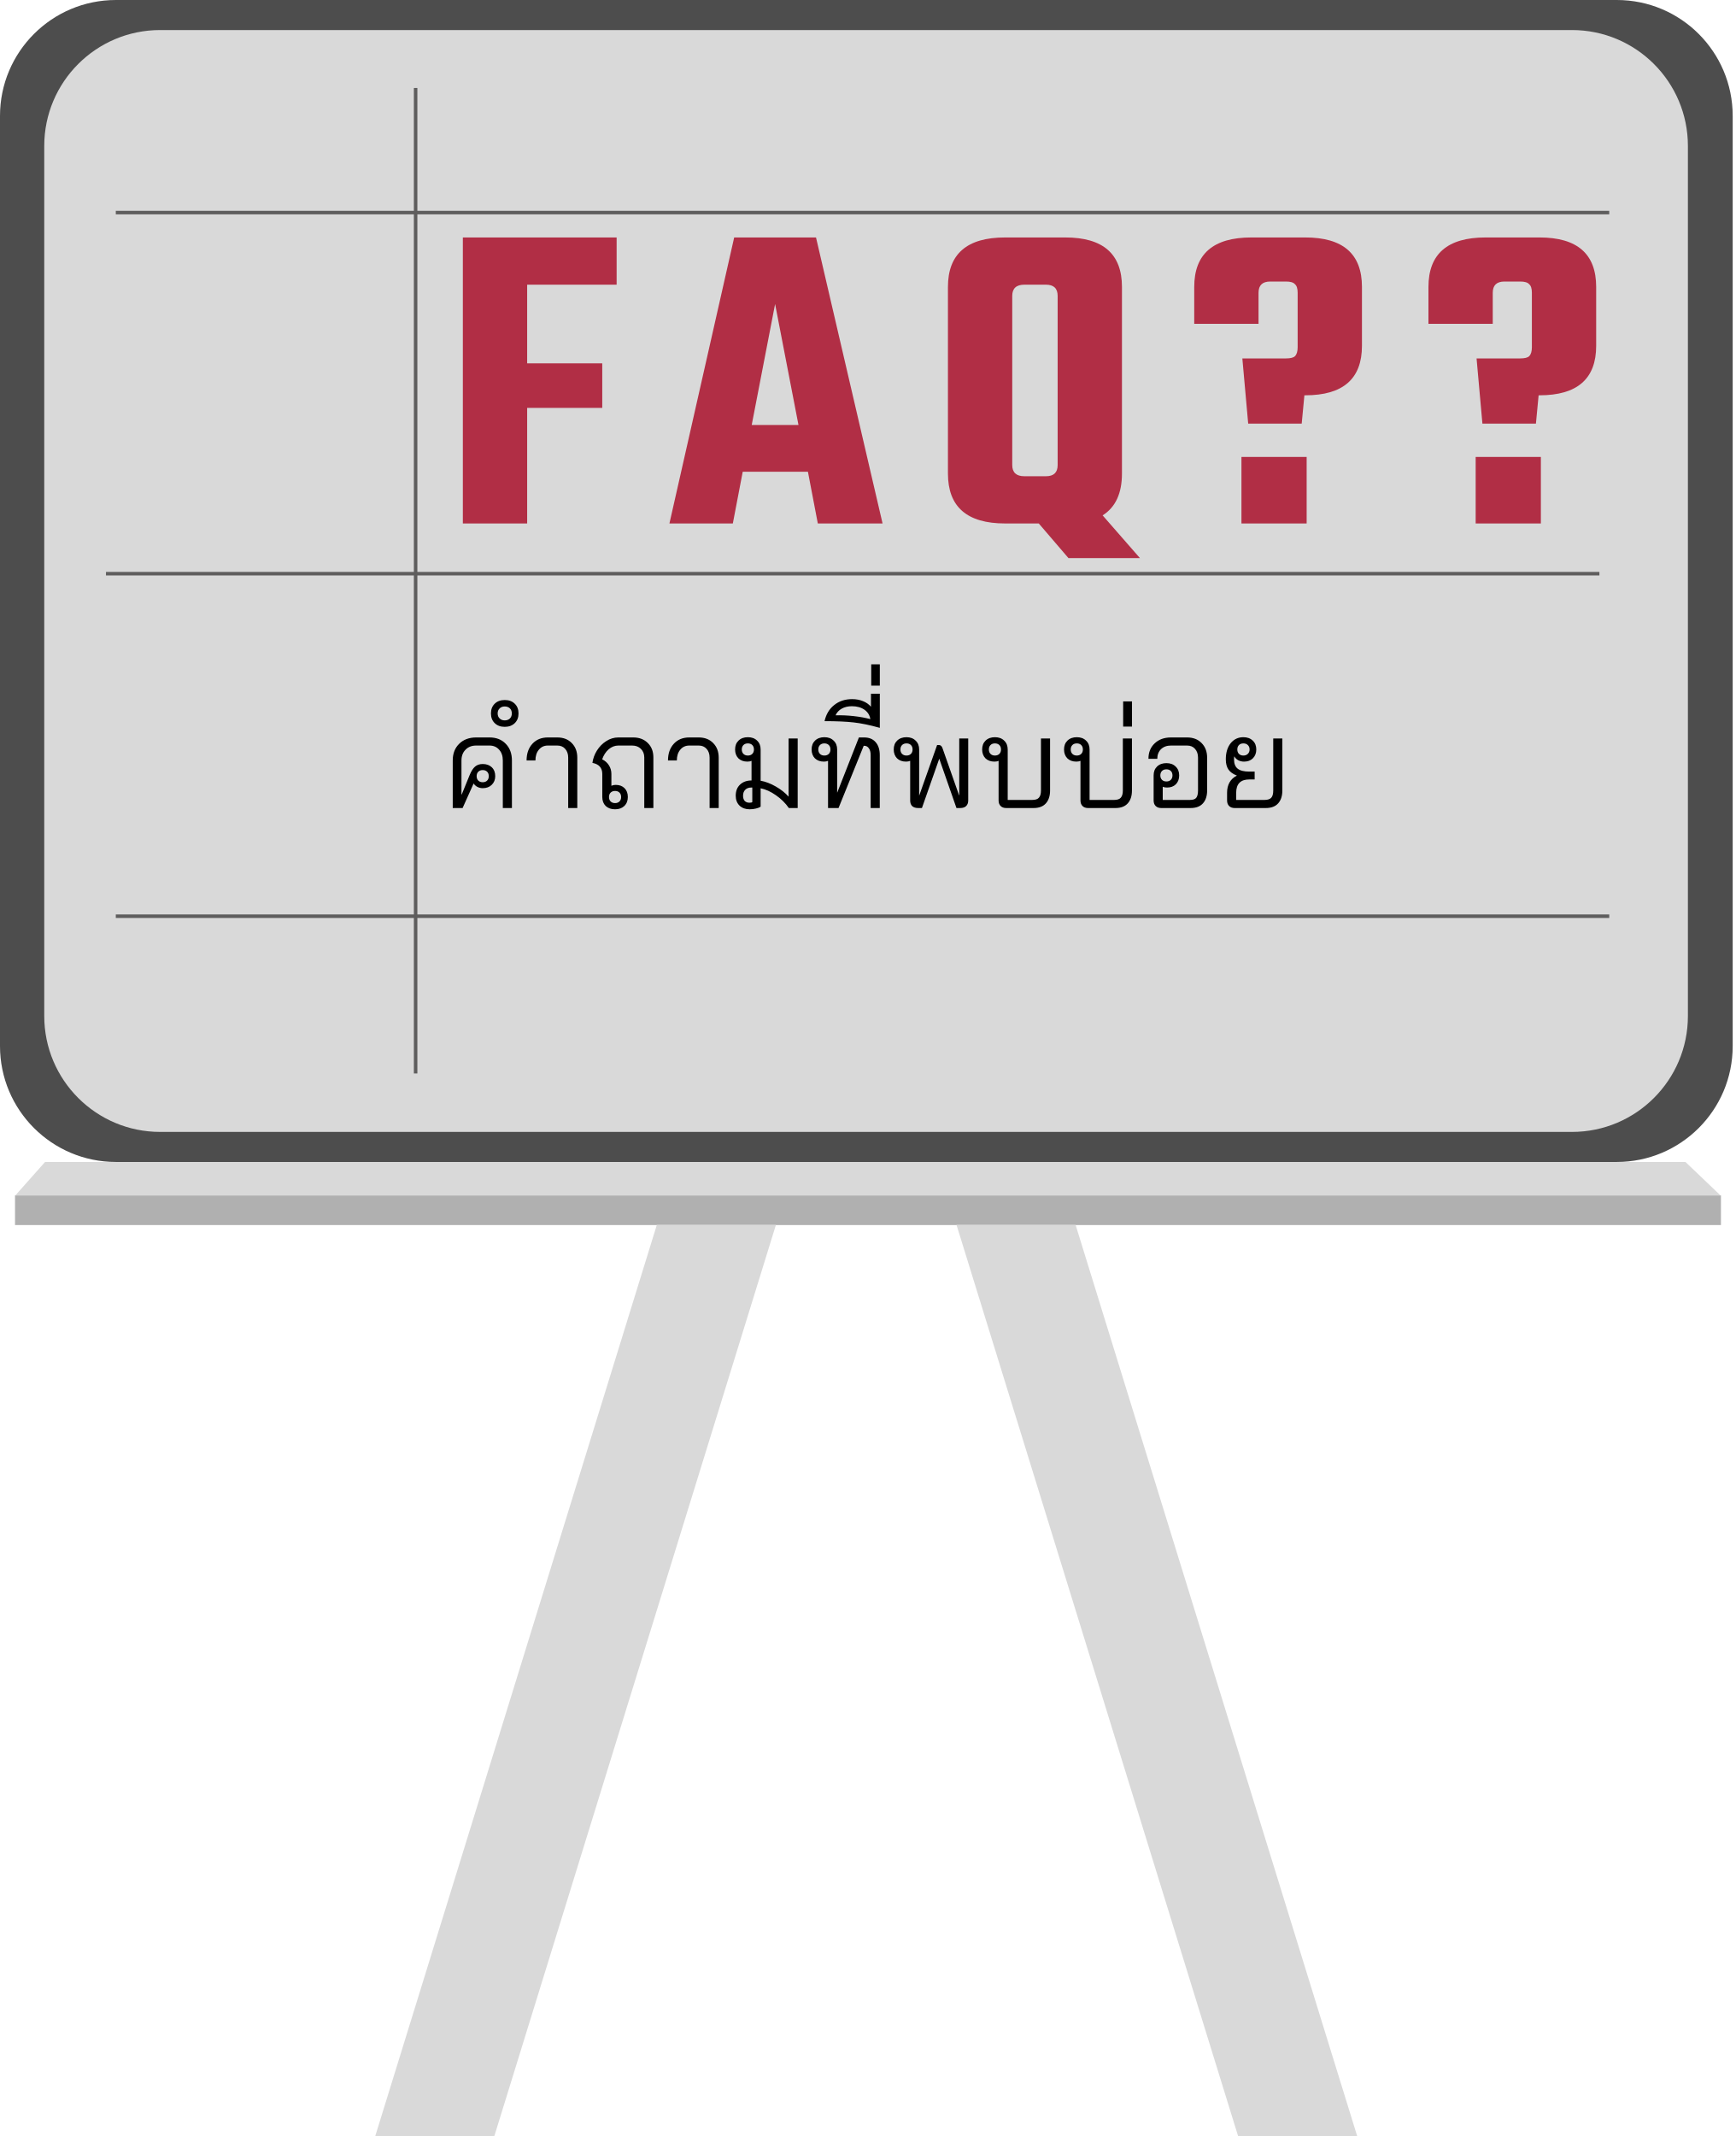
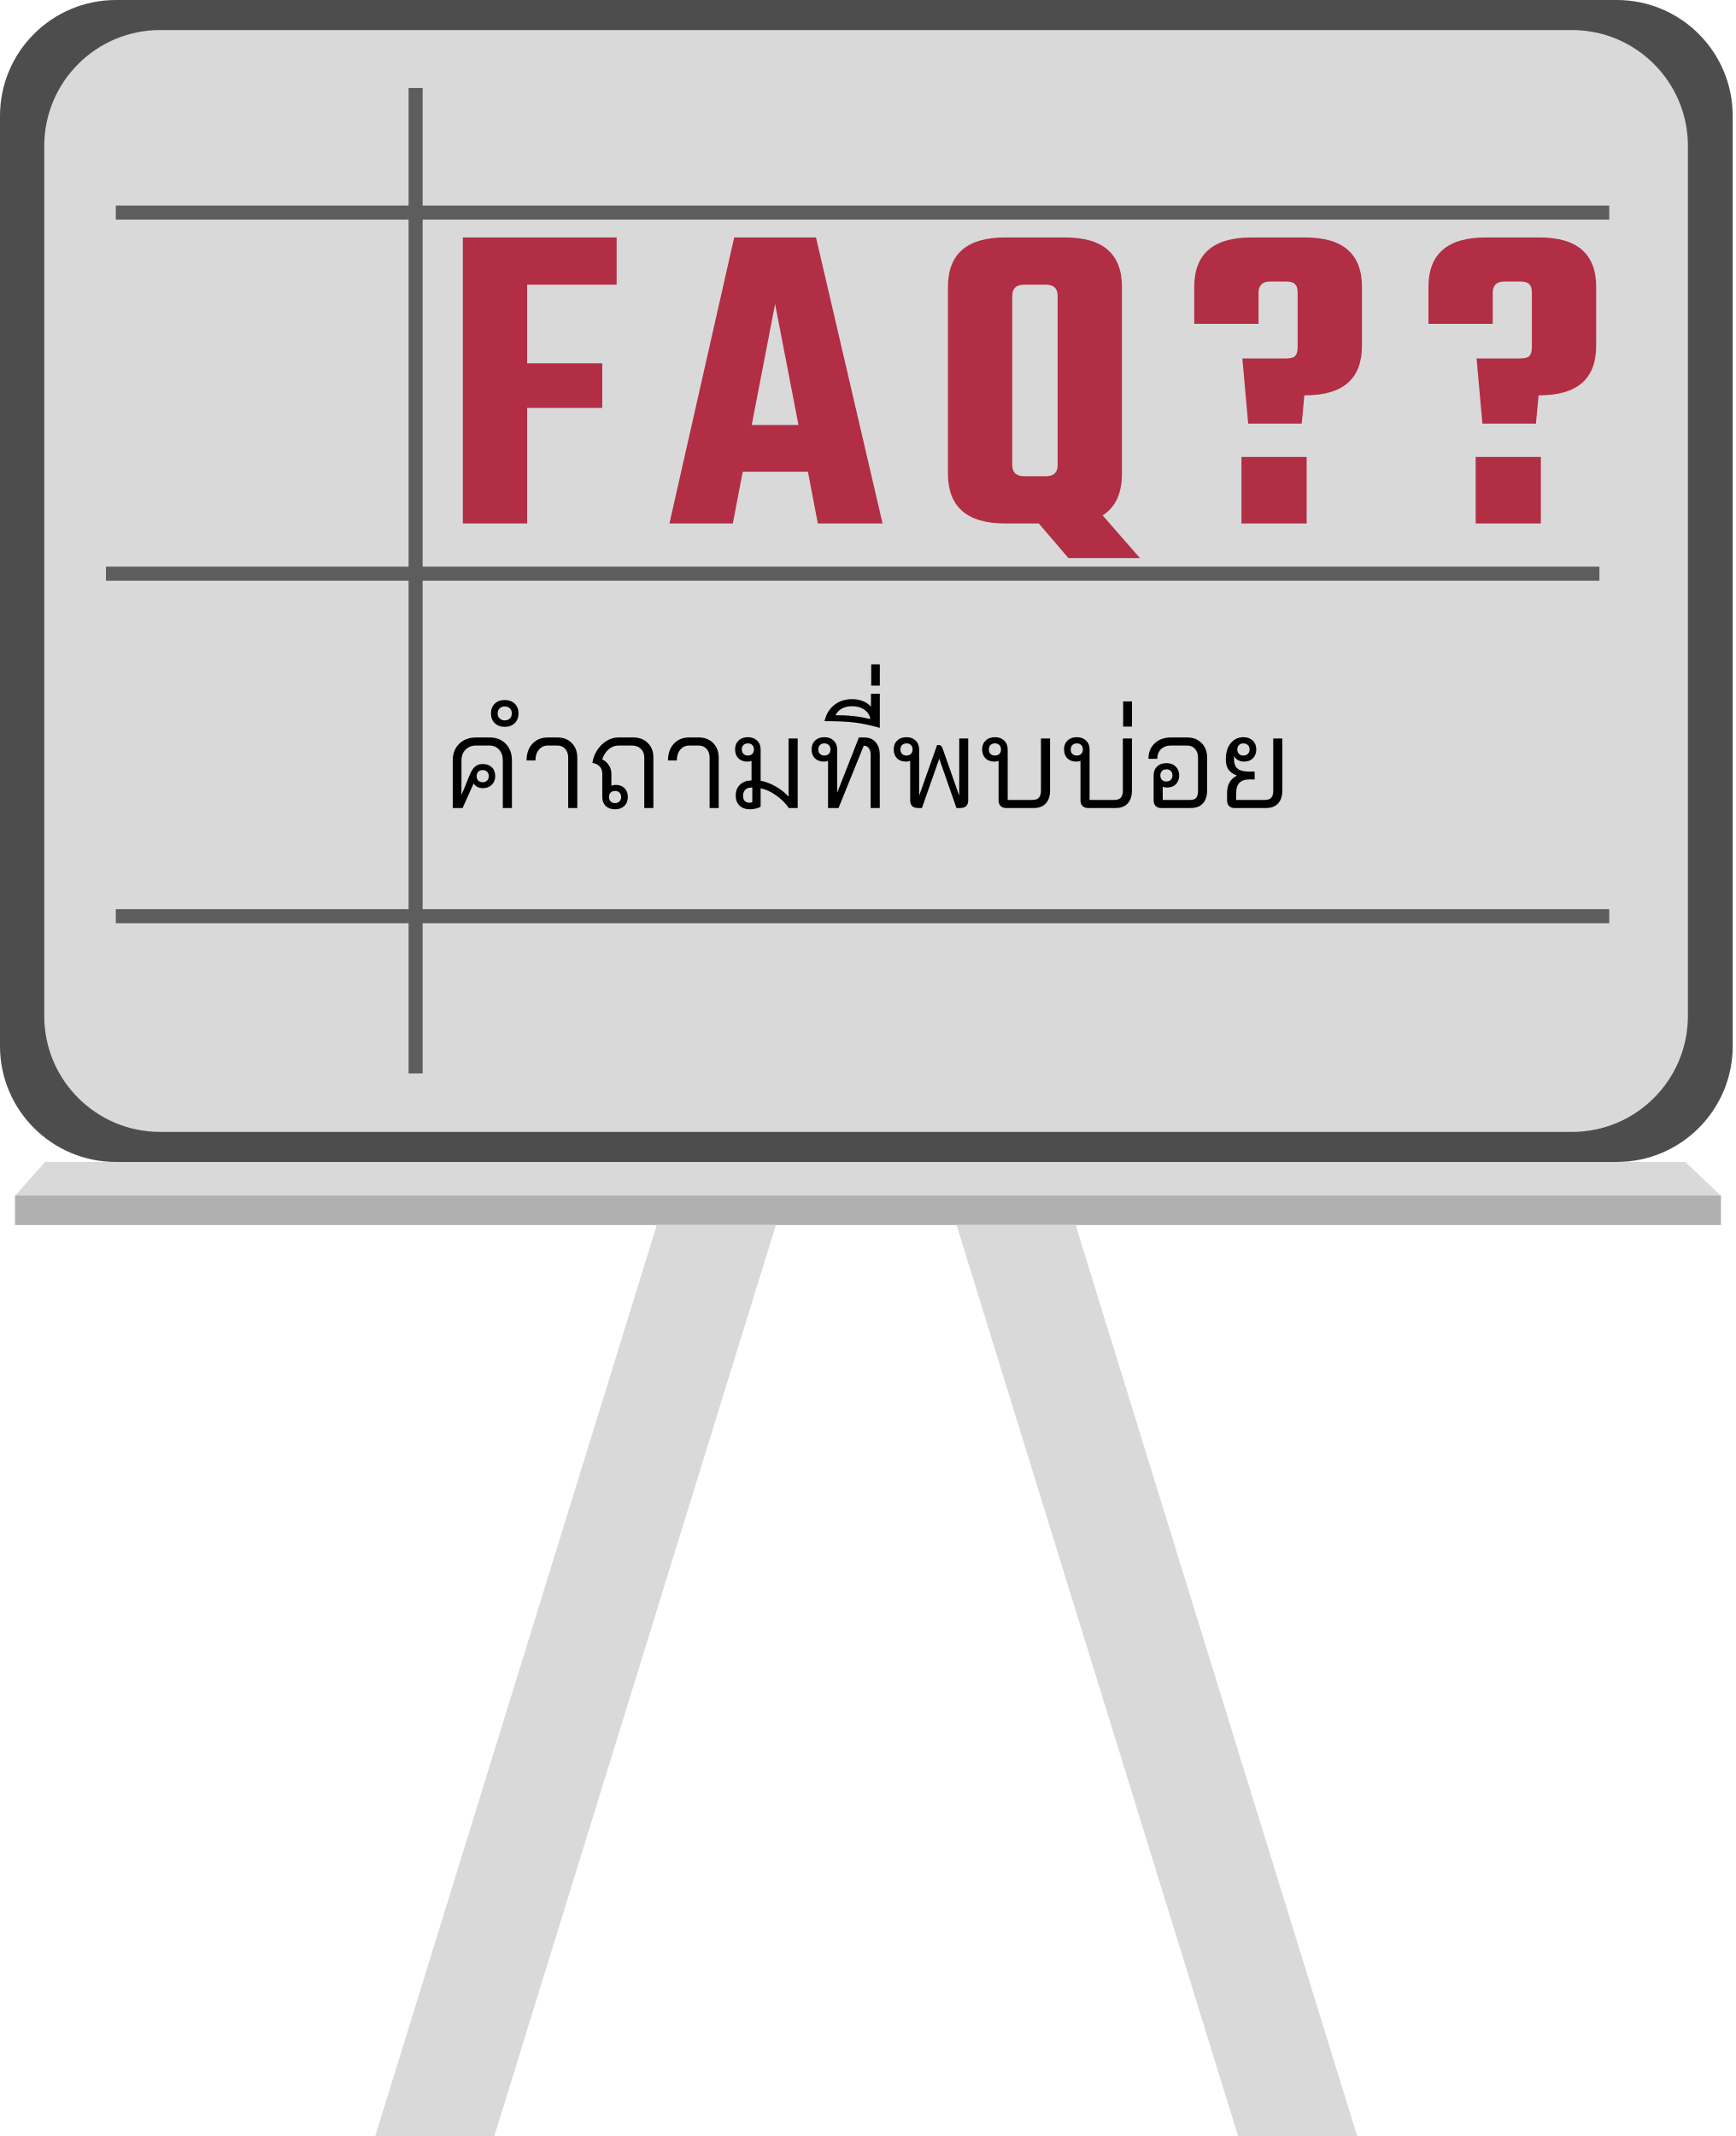
<svg xmlns="http://www.w3.org/2000/svg" width="494" height="608" viewBox="0 0 494 608" fill="none">
  <rect width="493.242" height="330.746" rx="33" fill="#4D4D4D" />
  <path d="M12.596 41.553C12.596 23.327 27.371 8.553 45.596 8.553H447.492C465.717 8.553 480.492 23.327 480.492 41.553V289.194C480.492 307.419 465.717 322.194 447.492 322.194H45.596C27.371 322.194 12.596 307.419 12.596 289.194V41.553Z" fill="#D9D9D9" />
  <mask id="mask0_2003_3360" style="mask-type:alpha" maskUnits="userSpaceOnUse" x="12" y="8" width="469" height="315">
    <path d="M12.702 41.468C12.702 23.242 27.477 8.468 45.702 8.468H447.598C465.823 8.468 480.598 23.242 480.598 41.468V289.109C480.598 307.334 465.823 322.109 447.598 322.109H45.702C27.477 322.109 12.702 307.334 12.702 289.109V41.468Z" fill="#D9D9D9" />
  </mask>
  <g mask="url(#mask0_2003_3360)">
-     <line x1="118.313" y1="25.036" x2="118.313" y2="305.555" stroke="#5E5D5D" strokeWidth="4" />
-     <line x1="32.965" y1="60.511" x2="458.099" y2="60.511" stroke="#5E5D5D" strokeWidth="4" />
-     <line x1="30.166" y1="163.295" x2="455.3" y2="163.295" stroke="#5E5D5D" strokeWidth="4" />
-     <line x1="32.965" y1="260.793" x2="458.099" y2="260.793" stroke="#5E5D5D" strokeWidth="4" />
+     <line x1="118.313" y1="25.036" x2="118.313" y2="305.555" stroke="#5E5D5D" stroke-width="4" />
+     <line x1="32.965" y1="60.511" x2="458.099" y2="60.511" stroke="#5E5D5D" stroke-width="4" />
+     <line x1="30.166" y1="163.295" x2="455.3" y2="163.295" stroke="#5E5D5D" stroke-width="4" />
+     <line x1="32.965" y1="260.793" x2="458.099" y2="260.793" stroke="#5E5D5D" stroke-width="4" />
  </g>
  <path d="M479.791 330.746H12.828L4.198 340.465H489.976L479.791 330.746Z" fill="#D9D9D9" />
  <path d="M4.275 348.706V340.309H489.898V348.706H4.275Z" fill="#B0B0B0" />
  <path d="M186.987 348.628H220.886L140.726 608H106.828L186.987 348.628Z" fill="#D9D9D9" />
  <path d="M306.178 348.628H272.28L352.439 608H386.338L306.178 348.628Z" fill="#D9D9D9" />
  <path d="M175.536 81.032H150.064V103.432H171.44V116.104H150.064V149H131.76V67.592H175.536V81.032ZM232.805 149L229.989 134.28H211.429L208.613 149H190.565L208.997 67.592H232.293L251.237 149H232.805ZM213.989 120.968H227.301L220.645 86.536L213.989 120.968ZM286.104 149C275.267 149 269.848 144.264 269.848 134.792V81.672C269.848 72.285 275.267 67.592 286.104 67.592H303.256C314.008 67.592 319.384 72.285 319.384 81.672V134.792C319.384 140.424 317.549 144.392 313.88 146.696L324.504 158.856H304.152L295.704 149H286.104ZM288.152 84.232V132.36C288.152 134.493 289.304 135.56 291.608 135.56H297.752C299.971 135.56 301.08 134.493 301.08 132.36V84.232C301.08 82.099 299.971 81.032 297.752 81.032H291.608C289.304 81.032 288.152 82.099 288.152 84.232ZM356.216 67.592H371.576C382.328 67.592 387.704 72.285 387.704 81.672V98.44C387.704 107.827 382.328 112.52 371.576 112.52H371.32L370.552 120.584H355.32L353.656 102.024H366.072C367.352 102.024 368.205 101.811 368.632 101.384C369.144 100.872 369.4 100.019 369.4 98.824V83.336C369.4 82.141 369.144 81.331 368.632 80.904C368.205 80.392 367.352 80.136 366.072 80.136H361.592C359.373 80.136 358.264 81.203 358.264 83.336V92.168H339.96V81.672C339.96 72.285 345.379 67.592 356.216 67.592ZM353.4 149V130.056H371.96V149H353.4ZM422.891 67.592H438.251C449.003 67.592 454.379 72.285 454.379 81.672V98.44C454.379 107.827 449.003 112.52 438.251 112.52H437.995L437.227 120.584H421.995L420.331 102.024H432.747C434.027 102.024 434.88 101.811 435.307 101.384C435.819 100.872 436.075 100.019 436.075 98.824V83.336C436.075 82.141 435.819 81.331 435.307 80.904C434.88 80.392 434.027 80.136 432.747 80.136H428.267C426.048 80.136 424.939 81.203 424.939 83.336V92.168H406.635V81.672C406.635 72.285 412.054 67.592 422.891 67.592ZM420.075 149V130.056H438.635V149H420.075Z" fill="#B12E45" />
  <path d="M139.356 209.912C141.276 209.912 142.812 210.512 143.964 211.712C145.14 212.912 145.728 214.496 145.728 216.464V230H143.136V216.464C143.136 215.192 142.788 214.172 142.092 213.404C141.396 212.612 140.484 212.216 139.356 212.216H135.54C134.292 212.216 133.284 212.612 132.516 213.404C131.748 214.172 131.364 215.192 131.364 216.464V226.148H131.436L133.668 220.676C134.148 219.5 134.676 218.672 135.252 218.192C135.828 217.712 136.548 217.472 137.412 217.472C138.492 217.472 139.356 217.784 140.004 218.408C140.652 219.032 140.976 219.872 140.976 220.928C140.976 221.936 140.64 222.764 139.968 223.412C139.32 224.036 138.468 224.348 137.412 224.348C136.884 224.348 136.38 224.228 135.9 223.988C135.444 223.748 135.084 223.424 134.82 223.016L131.688 230H128.88V216.464C128.88 214.496 129.492 212.912 130.716 211.712C131.94 210.512 133.548 209.912 135.54 209.912H139.356ZM137.412 219.2C136.884 219.2 136.464 219.356 136.152 219.668C135.84 219.98 135.684 220.4 135.684 220.928C135.684 221.456 135.84 221.876 136.152 222.188C136.464 222.5 136.884 222.656 137.412 222.656C137.94 222.656 138.36 222.5 138.672 222.188C138.984 221.876 139.14 221.456 139.14 220.928C139.14 220.4 138.984 219.98 138.672 219.668C138.36 219.356 137.94 219.2 137.412 219.2ZM143.682 206.888C142.506 206.888 141.558 206.54 140.838 205.844C140.118 205.148 139.758 204.224 139.758 203.072C139.758 201.92 140.118 200.996 140.838 200.3C141.558 199.604 142.506 199.256 143.682 199.256C144.858 199.256 145.806 199.604 146.526 200.3C147.246 200.996 147.606 201.92 147.606 203.072C147.606 204.224 147.246 205.148 146.526 205.844C145.806 206.54 144.858 206.888 143.682 206.888ZM143.682 205.052C144.282 205.052 144.774 204.872 145.158 204.512C145.518 204.152 145.698 203.672 145.698 203.072C145.698 202.472 145.518 201.992 145.158 201.632C144.774 201.272 144.282 201.092 143.682 201.092C143.082 201.092 142.602 201.272 142.242 201.632C141.858 201.992 141.666 202.472 141.666 203.072C141.666 203.672 141.858 204.152 142.242 204.512C142.602 204.872 143.082 205.052 143.682 205.052ZM161.745 215.672C161.745 214.616 161.457 213.776 160.881 213.152C160.329 212.528 159.585 212.216 158.649 212.216H155.949C154.893 212.216 154.041 212.612 153.393 213.404C152.745 214.172 152.421 215.192 152.421 216.464H149.901C149.901 214.496 150.453 212.912 151.557 211.712C152.661 210.512 154.125 209.912 155.949 209.912H158.649C160.353 209.912 161.721 210.44 162.753 211.496C163.809 212.552 164.337 213.944 164.337 215.672V230H161.745V215.672ZM180.271 209.912C181.975 209.912 183.355 210.44 184.411 211.496C185.467 212.528 185.995 213.896 185.995 215.6V230H183.403V215.6C183.403 214.592 183.079 213.776 182.431 213.152C181.807 212.528 180.979 212.216 179.947 212.216H176.023C175.015 212.216 174.091 212.576 173.251 213.296C172.435 214.016 171.823 214.964 171.415 216.14C172.255 216.548 172.903 217.124 173.359 217.868C173.815 218.588 174.043 219.404 174.043 220.316V223.664C174.427 223.496 174.835 223.412 175.267 223.412C176.323 223.412 177.163 223.724 177.787 224.348C178.411 224.972 178.723 225.812 178.723 226.868C178.723 227.924 178.387 228.776 177.715 229.424C177.067 230.048 176.191 230.36 175.087 230.36C173.983 230.36 173.095 230.048 172.423 229.424C171.775 228.776 171.451 227.924 171.451 226.868V220.316C171.451 218.564 170.515 217.508 168.643 217.148C168.811 215.9 169.243 214.724 169.939 213.62C170.635 212.516 171.511 211.628 172.567 210.956C173.647 210.26 174.799 209.912 176.023 209.912H180.271ZM175.087 225.14C174.559 225.14 174.139 225.296 173.827 225.608C173.515 225.92 173.359 226.34 173.359 226.868C173.359 227.396 173.515 227.816 173.827 228.128C174.139 228.44 174.559 228.596 175.087 228.596C175.615 228.596 176.035 228.44 176.347 228.128C176.659 227.816 176.815 227.396 176.815 226.868C176.815 226.34 176.659 225.92 176.347 225.608C176.035 225.296 175.615 225.14 175.087 225.14ZM201.999 215.672C201.999 214.616 201.711 213.776 201.135 213.152C200.583 212.528 199.839 212.216 198.903 212.216H196.203C195.147 212.216 194.295 212.612 193.647 213.404C192.999 214.172 192.675 215.192 192.675 216.464H190.155C190.155 214.496 190.707 212.912 191.811 211.712C192.915 210.512 194.379 209.912 196.203 209.912H198.903C200.607 209.912 201.975 210.44 203.007 211.496C204.063 212.552 204.591 213.944 204.591 215.672V230H201.999V215.672ZM227.077 210.2V230H224.557C223.597 228.608 222.373 227.396 220.885 226.364C219.421 225.332 217.969 224.672 216.529 224.384V229.604C216.193 229.844 215.749 230.024 215.197 230.144C214.645 230.288 214.045 230.36 213.397 230.36C212.221 230.36 211.261 230.012 210.517 229.316C209.797 228.596 209.437 227.66 209.437 226.508C209.437 225.164 209.845 224.108 210.661 223.34C211.501 222.548 212.593 222.152 213.937 222.152V216.572C213.625 216.716 213.229 216.788 212.749 216.788C211.693 216.788 210.841 216.476 210.193 215.852C209.569 215.204 209.257 214.364 209.257 213.332C209.257 212.276 209.581 211.436 210.229 210.812C210.901 210.164 211.789 209.84 212.893 209.84C213.997 209.84 214.873 210.164 215.521 210.812C216.193 211.436 216.529 212.276 216.529 213.332V222.224C217.945 222.488 219.385 223.04 220.849 223.88C222.313 224.72 223.525 225.68 224.485 226.76V210.2H227.077ZM212.893 215.06C213.421 215.06 213.841 214.904 214.153 214.592C214.465 214.28 214.621 213.86 214.621 213.332C214.621 212.804 214.465 212.384 214.153 212.072C213.841 211.76 213.421 211.604 212.893 211.604C212.365 211.604 211.945 211.76 211.633 212.072C211.321 212.384 211.165 212.804 211.165 213.332C211.165 213.86 211.321 214.28 211.633 214.592C211.945 214.904 212.365 215.06 212.893 215.06ZM214.153 224.168H213.865C213.121 224.168 212.545 224.384 212.137 224.816C211.729 225.224 211.525 225.788 211.525 226.508C211.525 227.132 211.681 227.624 211.993 227.984C212.329 228.32 212.773 228.488 213.325 228.488C213.757 228.488 214.033 228.428 214.153 228.308V224.168ZM246.013 209.912C247.405 209.912 248.485 210.356 249.253 211.244C250.045 212.132 250.441 213.356 250.441 214.916V230H247.849V214.916C247.849 214.1 247.681 213.464 247.345 213.008C247.033 212.528 246.589 212.288 246.013 212.288H245.869L238.705 230H235.717V216.572C235.381 216.716 234.985 216.788 234.529 216.788C233.473 216.788 232.621 216.476 231.973 215.852C231.349 215.204 231.037 214.364 231.037 213.332C231.037 212.276 231.361 211.436 232.009 210.812C232.681 210.164 233.569 209.84 234.673 209.84C235.777 209.84 236.653 210.164 237.301 210.812C237.973 211.436 238.309 212.276 238.309 213.332V225.572H238.345L244.501 209.912H246.013ZM234.673 215.06C235.201 215.06 235.621 214.904 235.933 214.592C236.245 214.28 236.401 213.86 236.401 213.332C236.401 212.804 236.245 212.384 235.933 212.072C235.621 211.76 235.201 211.604 234.673 211.604C234.145 211.604 233.725 211.76 233.413 212.072C233.101 212.384 232.945 212.804 232.945 213.332C232.945 213.86 233.101 214.28 233.413 214.592C233.725 214.904 234.145 215.06 234.673 215.06ZM250.456 197.456V207.176C247.624 206.384 245.128 205.868 242.968 205.628C240.808 205.388 238.06 205.268 234.724 205.268C235.156 203.324 236.068 201.8 237.46 200.696C238.852 199.568 240.556 199.004 242.572 199.004C243.724 199.004 244.756 199.196 245.668 199.58C246.58 199.94 247.336 200.468 247.936 201.164V197.456H250.456ZM237.856 203.612C239.512 203.564 241.216 203.636 242.968 203.828C244.72 204.02 246.316 204.308 247.756 204.692C247.588 203.588 247.036 202.7 246.1 202.028C245.14 201.356 243.94 201.02 242.5 201.02C241.396 201.02 240.436 201.248 239.62 201.704C238.804 202.16 238.216 202.796 237.856 203.612ZM248.008 189.104H250.456V195.152H248.008V189.104ZM275.62 210.2V227.84C275.62 228.536 275.416 229.076 275.008 229.46C274.624 229.82 274.072 230 273.352 230H272.272L267.376 215.96L262.444 230H261.364C260.644 230 260.08 229.82 259.672 229.46C259.288 229.076 259.096 228.536 259.096 227.84V216.572C258.76 216.716 258.364 216.788 257.908 216.788C256.852 216.788 256 216.476 255.352 215.852C254.728 215.204 254.416 214.364 254.416 213.332C254.416 212.276 254.74 211.436 255.388 210.812C256.06 210.164 256.948 209.84 258.052 209.84C259.132 209.84 259.996 210.164 260.644 210.812C261.316 211.436 261.652 212.276 261.652 213.332V226.4H261.688L266.764 212.072H267.34C267.532 212.072 267.712 212.144 267.88 212.288C268.048 212.432 268.18 212.636 268.276 212.9L273.028 226.4H273.064V210.2H275.62ZM258.052 215.06C258.58 215.06 259 214.904 259.312 214.592C259.624 214.28 259.78 213.86 259.78 213.332C259.78 212.804 259.624 212.384 259.312 212.072C259 211.76 258.58 211.604 258.052 211.604C257.524 211.604 257.104 211.76 256.792 212.072C256.48 212.384 256.324 212.804 256.324 213.332C256.324 213.86 256.48 214.28 256.792 214.592C257.104 214.904 257.524 215.06 258.052 215.06ZM298.92 210.2V225.032C298.92 226.568 298.524 227.78 297.732 228.668C296.94 229.556 295.776 230 294.24 230H286.428C285.756 230 285.228 229.808 284.844 229.424C284.46 229.04 284.268 228.512 284.268 227.84V216.572C283.932 216.716 283.536 216.788 283.08 216.788C282.024 216.788 281.172 216.476 280.524 215.852C279.9 215.204 279.588 214.364 279.588 213.332C279.588 212.276 279.912 211.436 280.56 210.812C281.232 210.164 282.12 209.84 283.224 209.84C284.328 209.84 285.204 210.164 285.852 210.812C286.524 211.436 286.86 212.276 286.86 213.332V227.696H293.844C294.756 227.696 295.392 227.48 295.752 227.048C296.136 226.616 296.328 225.944 296.328 225.032V210.2H298.92ZM283.224 215.06C283.752 215.06 284.172 214.904 284.484 214.592C284.796 214.28 284.952 213.86 284.952 213.332C284.952 212.804 284.796 212.384 284.484 212.072C284.172 211.76 283.752 211.604 283.224 211.604C282.696 211.604 282.276 211.76 281.964 212.072C281.652 212.384 281.496 212.804 281.496 213.332C281.496 213.86 281.652 214.28 281.964 214.592C282.276 214.904 282.696 215.06 283.224 215.06ZM322.228 210.2V225.032C322.228 226.568 321.832 227.78 321.04 228.668C320.248 229.556 319.084 230 317.548 230H309.736C309.064 230 308.536 229.808 308.152 229.424C307.768 229.04 307.576 228.512 307.576 227.84V216.572C307.24 216.716 306.844 216.788 306.388 216.788C305.332 216.788 304.48 216.476 303.832 215.852C303.208 215.204 302.896 214.364 302.896 213.332C302.896 212.276 303.22 211.436 303.868 210.812C304.54 210.164 305.428 209.84 306.532 209.84C307.636 209.84 308.512 210.164 309.16 210.812C309.832 211.436 310.168 212.276 310.168 213.332V227.696H317.152C318.064 227.696 318.7 227.48 319.06 227.048C319.444 226.616 319.636 225.944 319.636 225.032V210.2H322.228ZM306.532 215.06C307.06 215.06 307.48 214.904 307.792 214.592C308.104 214.28 308.26 213.86 308.26 213.332C308.26 212.804 308.104 212.384 307.792 212.072C307.48 211.76 307.06 211.604 306.532 211.604C306.004 211.604 305.584 211.76 305.272 212.072C304.96 212.384 304.804 212.804 304.804 213.332C304.804 213.86 304.96 214.28 305.272 214.592C305.584 214.904 306.004 215.06 306.532 215.06ZM319.725 199.652H322.245V206.816H319.725V199.652ZM337.941 209.912C339.645 209.912 341.013 210.44 342.045 211.496C343.101 212.552 343.629 213.944 343.629 215.672V225.032C343.629 226.568 343.233 227.78 342.441 228.668C341.649 229.556 340.485 230 338.949 230H330.561C329.889 230 329.361 229.808 328.977 229.424C328.593 229.04 328.401 228.512 328.401 227.84V220.712C328.401 219.656 328.725 218.816 329.373 218.192C330.045 217.544 330.933 217.22 332.037 217.22C333.141 217.22 334.017 217.544 334.665 218.192C335.337 218.816 335.673 219.656 335.673 220.712C335.673 221.744 335.361 222.584 334.737 223.232C334.113 223.856 333.273 224.168 332.217 224.168C331.737 224.168 331.329 224.096 330.993 223.952V227.696H338.733C339.621 227.696 340.221 227.492 340.533 227.084C340.869 226.652 341.037 225.968 341.037 225.032V215.672C341.037 214.616 340.749 213.776 340.173 213.152C339.621 212.528 338.877 212.216 337.941 212.216H333.333C332.157 212.216 331.209 212.564 330.489 213.26C329.793 213.956 329.445 214.868 329.445 215.996H326.925C326.925 214.172 327.513 212.708 328.689 211.604C329.865 210.476 331.413 209.912 333.333 209.912H337.941ZM332.037 218.984C331.509 218.984 331.089 219.14 330.777 219.452C330.465 219.764 330.309 220.184 330.309 220.712C330.309 221.24 330.465 221.66 330.777 221.972C331.089 222.284 331.509 222.44 332.037 222.44C332.565 222.44 332.985 222.284 333.297 221.972C333.609 221.66 333.765 221.24 333.765 220.712C333.765 220.184 333.609 219.764 333.297 219.452C332.985 219.14 332.565 218.984 332.037 218.984ZM365.04 210.2V225.032C365.04 226.568 364.644 227.78 363.852 228.668C363.06 229.556 361.896 230 360.36 230H351.468C350.796 230 350.268 229.808 349.884 229.424C349.5 229.04 349.308 228.512 349.308 227.84V225.644C349.308 224.516 349.536 223.544 349.992 222.728C350.472 221.888 351.168 221.24 352.08 220.784V220.748C351 220.34 350.208 219.776 349.704 219.056C349.2 218.312 348.948 217.34 348.948 216.14C348.948 214.244 349.404 212.72 350.316 211.568C351.252 210.416 352.464 209.84 353.952 209.84C355.056 209.84 355.944 210.164 356.616 210.812C357.288 211.436 357.624 212.276 357.624 213.332C357.624 214.364 357.3 215.204 356.652 215.852C356.028 216.476 355.188 216.788 354.132 216.788C353.532 216.788 352.98 216.656 352.476 216.392C351.996 216.128 351.624 215.756 351.36 215.276C351.312 215.468 351.288 215.756 351.288 216.14C351.288 217.364 351.636 218.252 352.332 218.804C353.028 219.356 354.132 219.632 355.644 219.632H357.156V221.864H355.644C353.148 221.864 351.9 223.124 351.9 225.644V227.696H359.964C360.852 227.696 361.488 227.492 361.872 227.084C362.256 226.676 362.448 225.992 362.448 225.032V210.2H365.04ZM353.952 211.604C353.424 211.604 353.004 211.76 352.692 212.072C352.38 212.384 352.224 212.804 352.224 213.332C352.224 213.86 352.38 214.28 352.692 214.592C353.004 214.904 353.424 215.06 353.952 215.06C354.48 215.06 354.9 214.904 355.212 214.592C355.548 214.28 355.716 213.86 355.716 213.332C355.716 212.804 355.548 212.384 355.212 212.072C354.9 211.76 354.48 211.604 353.952 211.604Z" fill="black" />
</svg>
